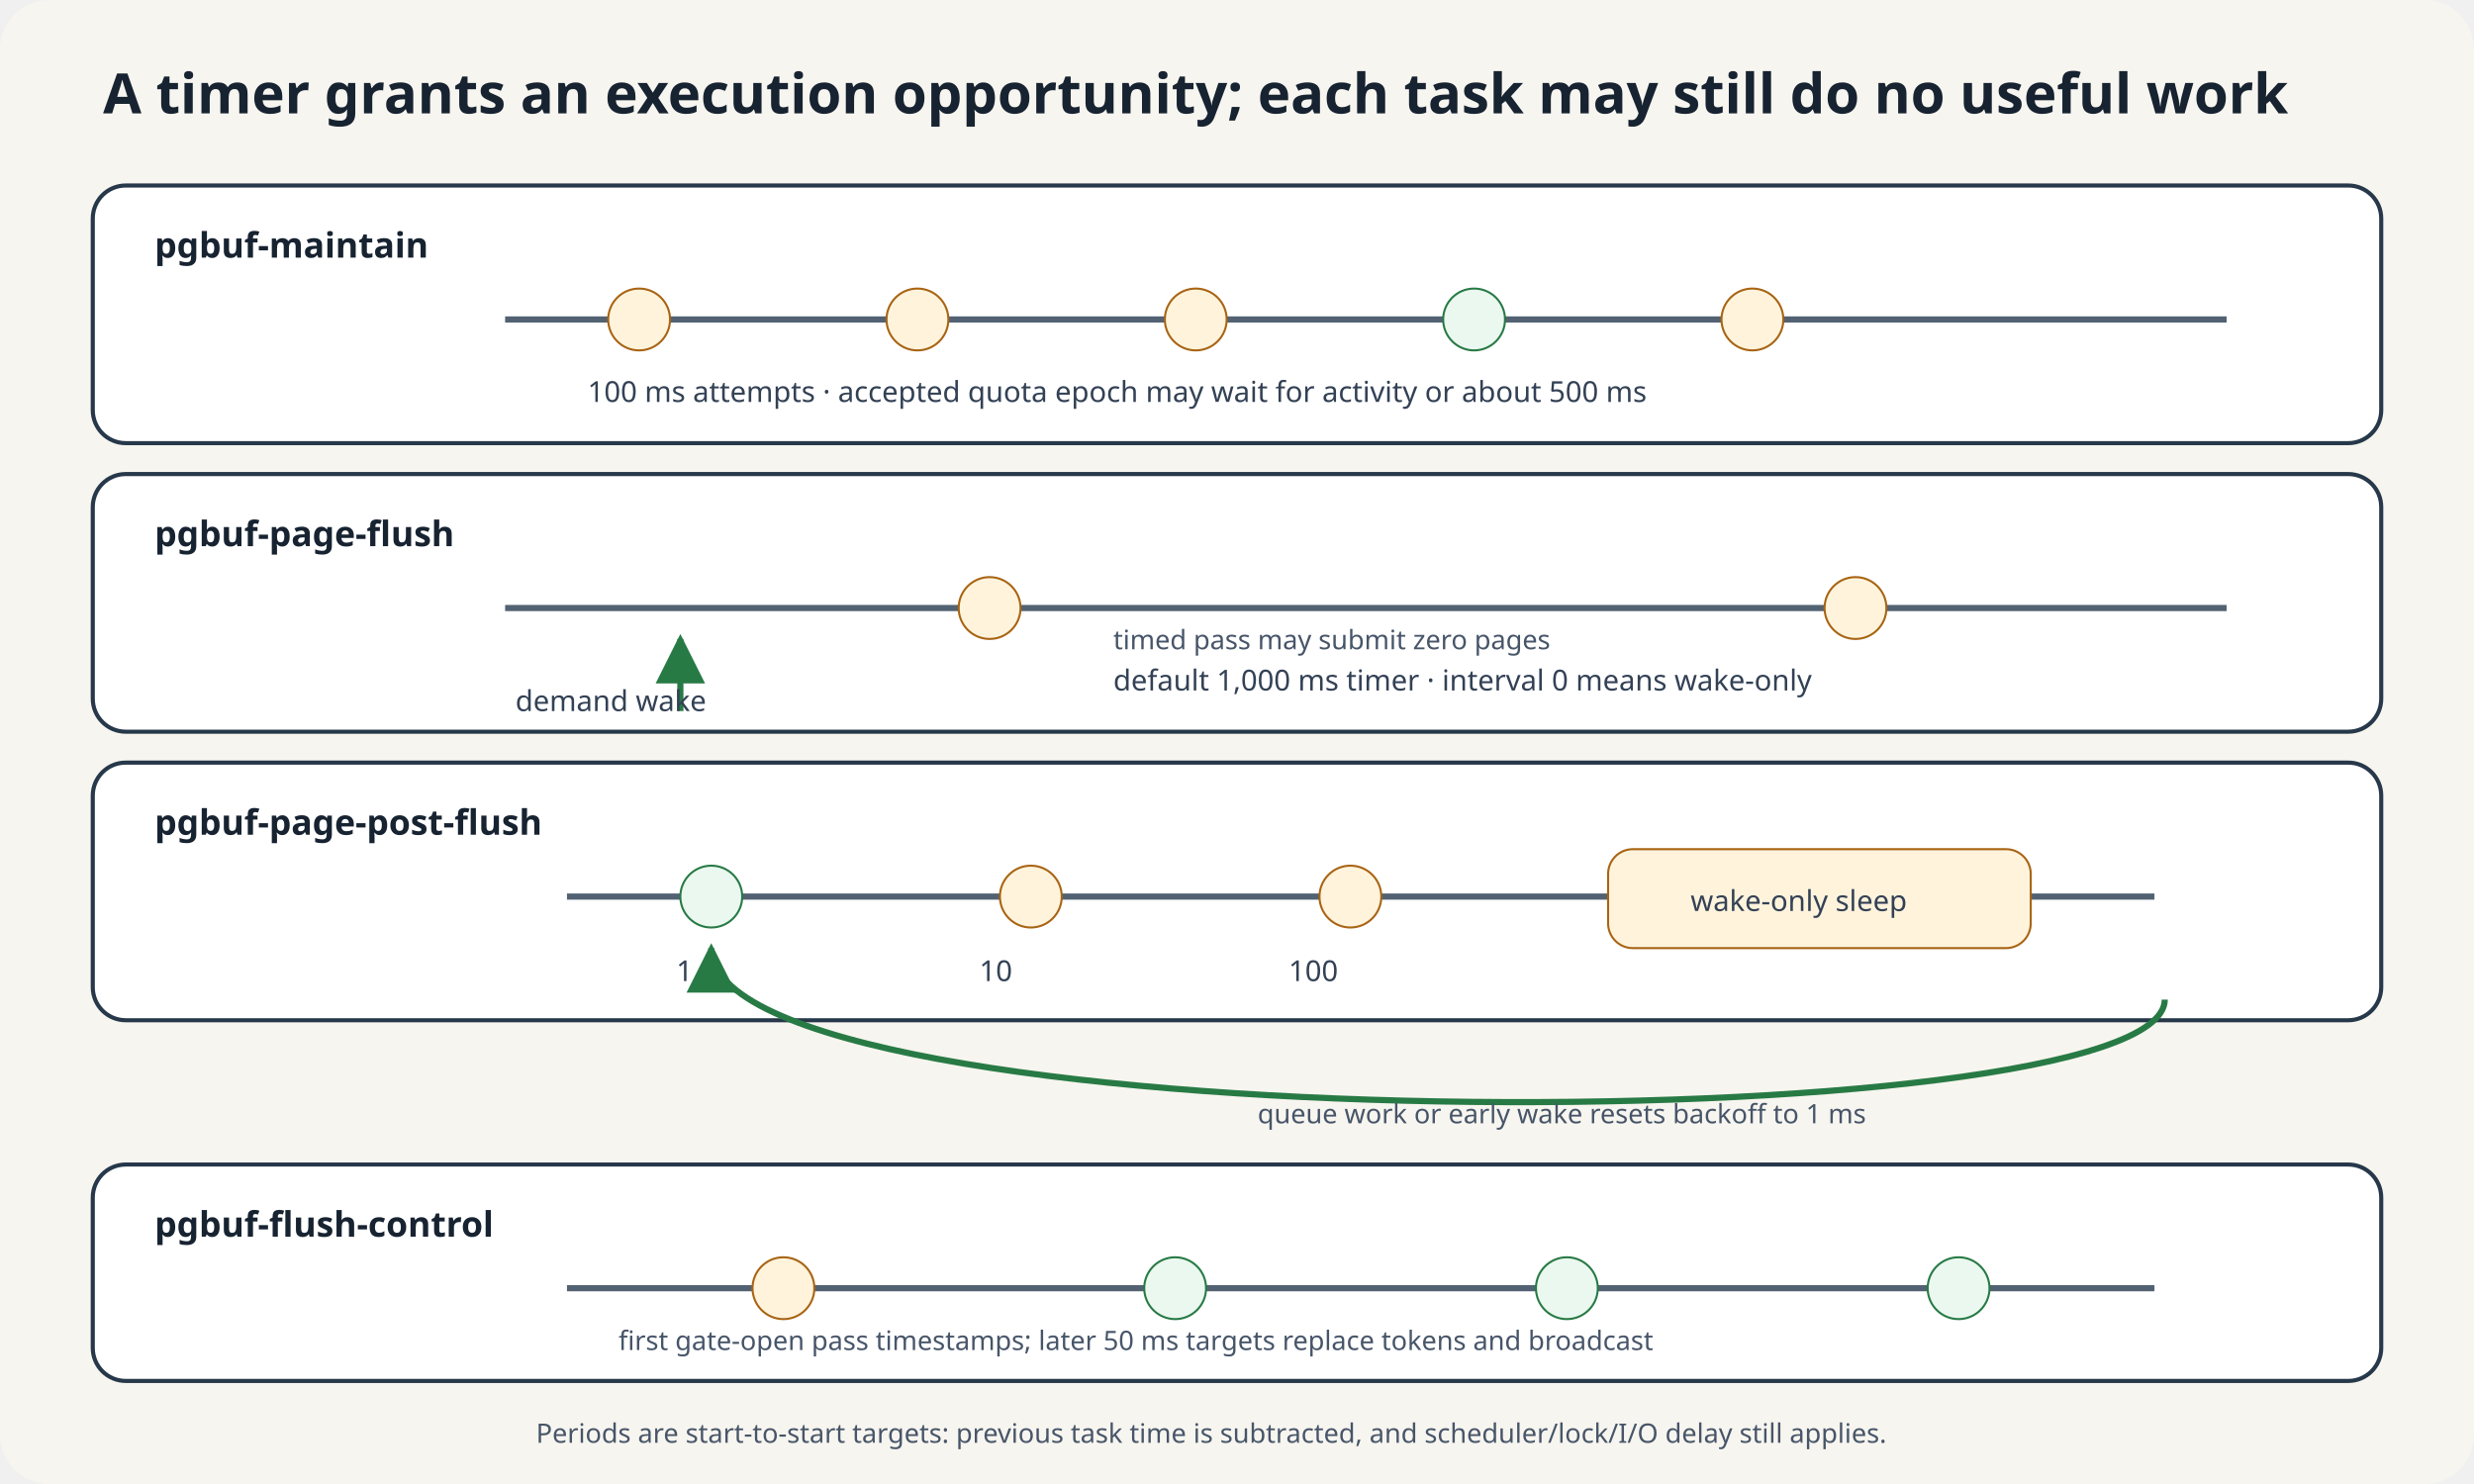
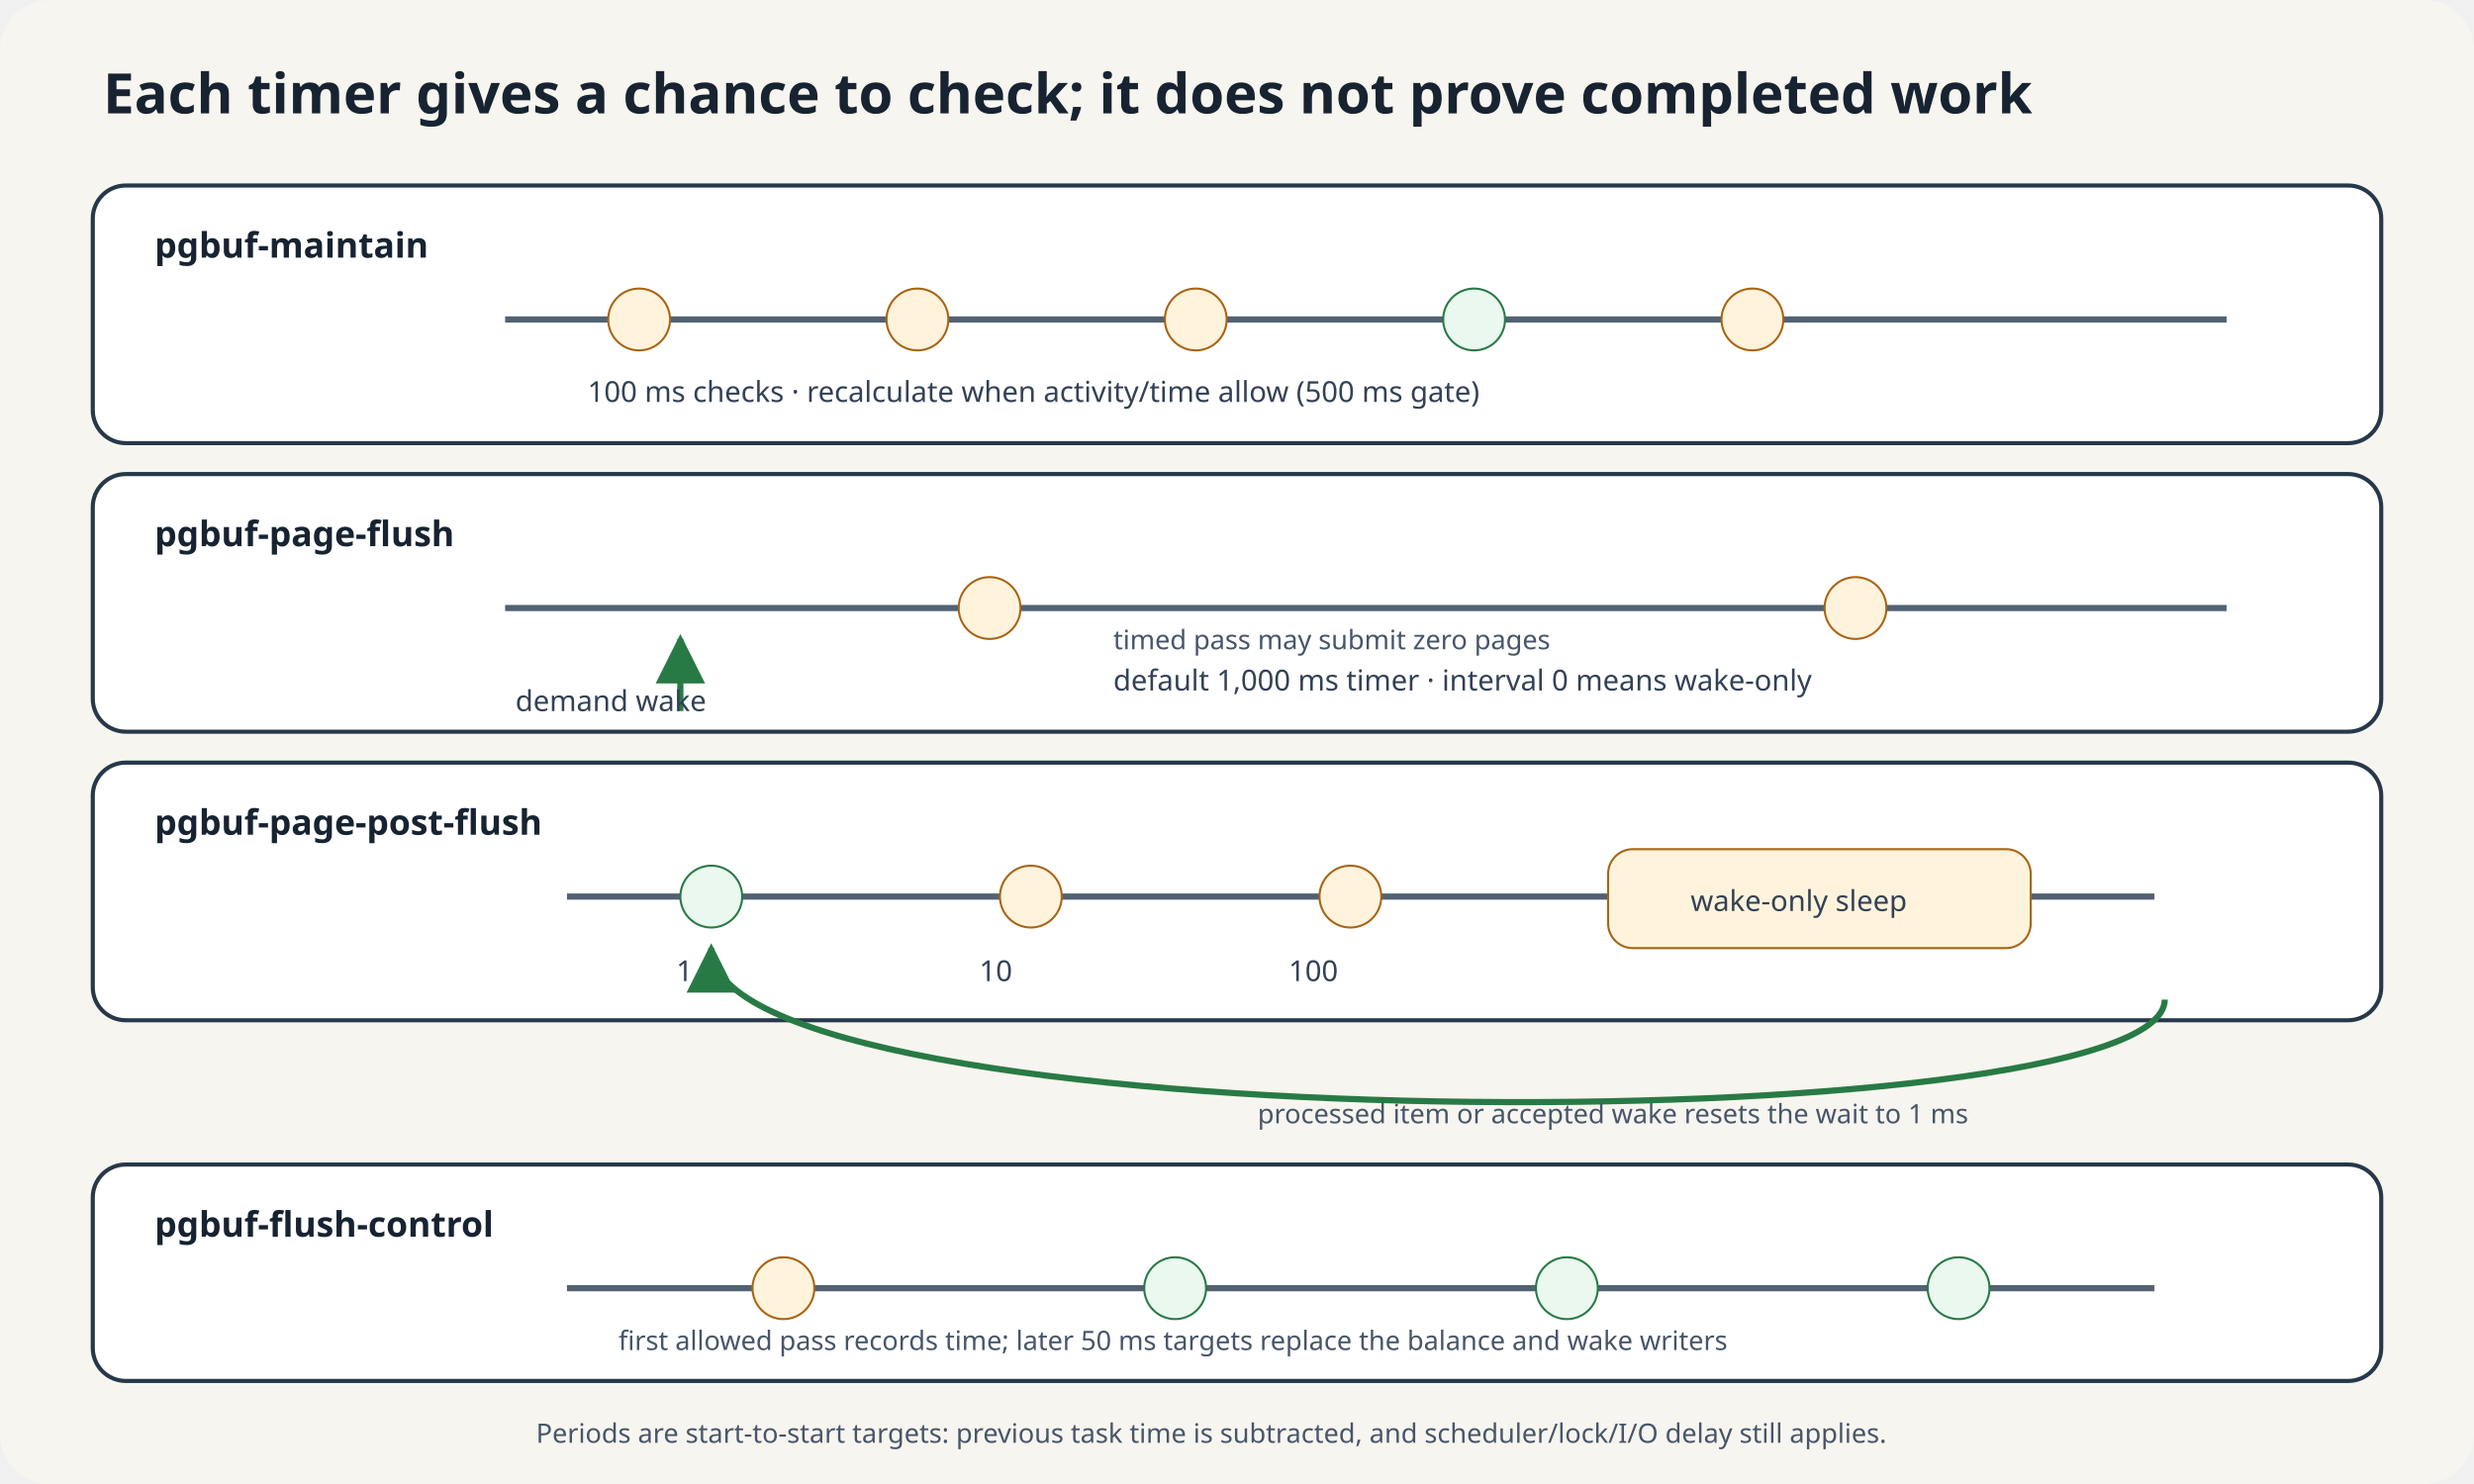
<svg xmlns="http://www.w3.org/2000/svg" viewBox="0 0 1200 720" role="img" aria-labelledby="title desc">
  <defs>
    <style>.bg{fill:#f7f5ef}.row{fill:#fff;stroke:#26384a;stroke-width:2}.blue{fill:#eaf3ff;stroke:#2563a8}.green{fill:#eaf8ef;stroke:#287a45}.orange{fill:#fff3dc;stroke:#a86413}.h{font:700 27px system-ui,sans-serif;fill:#172331}.t{font:700 17px system-ui,sans-serif;fill:#172331}.s{font:14px system-ui,sans-serif;fill:#334155}.tiny{font:13px system-ui,sans-serif;fill:#475569}.line{stroke:#526273;stroke-width:3;fill:none}.wake{stroke:#287a45;stroke-width:3;fill:none;marker-end:url(#m)}</style>
    <marker id="m" viewBox="0 0 10 10" refX="9" refY="5" markerWidth="8" markerHeight="8" orient="auto">
      <path d="M0 0l10 5-10 5z" fill="#287a45" />
    </marker>
  </defs>
  <rect class="bg" width="1200" height="720" rx="24" />
-   <text class="h" x="50" y="55">A timer grants an execution opportunity; each task may still do no useful work</text>
+   <text class="h" x="50" y="55">Each timer gives a chance to check; it does not prove completed work</text>
  <rect class="row" x="45" y="90" width="1110" height="125" rx="16" />
  <text class="t" x="75" y="125">pgbuf-maintain</text>
  <path class="line" d="M245 155h835" />
  <circle class="orange" cx="310" cy="155" r="15" />
  <circle class="orange" cx="445" cy="155" r="15" />
  <circle class="orange" cx="580" cy="155" r="15" />
  <circle class="green" cx="715" cy="155" r="15" />
  <circle class="orange" cx="850" cy="155" r="15" />
-   <text class="s" x="285" y="195">100 ms attempts · accepted quota epoch may wait for activity or about 500 ms</text>
+   <text class="s" x="285" y="195">100 ms checks · recalculate when activity/time allow (500 ms gate)</text>
  <rect class="row" x="45" y="230" width="1110" height="125" rx="16" />
  <text class="t" x="75" y="265">pgbuf-page-flush</text>
  <path class="line" d="M245 295h835" />
  <circle class="orange" cx="480" cy="295" r="15" />
  <circle class="orange" cx="900" cy="295" r="15" />
  <path class="wake" d="M330 345v-35" />
  <text class="s" x="250" y="345">demand wake</text>
  <text class="s" x="540" y="335">default 1,000 ms timer · interval 0 means wake-only</text>
  <text class="tiny" x="540" y="315">timed pass may submit zero pages</text>
  <rect class="row" x="45" y="370" width="1110" height="125" rx="16" />
  <text class="t" x="75" y="405">pgbuf-page-post-flush</text>
  <path class="line" d="M275 435h770" />
  <circle class="green" cx="345" cy="435" r="15" />
  <text class="s" x="328" y="476">1</text>
  <circle class="orange" cx="500" cy="435" r="15" />
  <text class="s" x="475" y="476">10</text>
  <circle class="orange" cx="655" cy="435" r="15" />
  <text class="s" x="625" y="476">100</text>
  <rect class="orange" x="780" y="412" width="205" height="48" rx="12" />
  <text class="s" x="820" y="442">wake-only sleep</text>
  <path class="wake" d="M1050 485c0 70-705 70-705-25" />
-   <text class="tiny" x="610" y="545">queue work or early wake resets backoff to 1 ms</text>
+   <text class="tiny" x="610" y="545">processed item or accepted wake resets the wait to 1 ms</text>
  <rect class="row" x="45" y="565" width="1110" height="105" rx="16" />
  <text class="t" x="75" y="600">pgbuf-flush-control</text>
  <path class="line" d="M275 625h770" />
  <circle class="orange" cx="380" cy="625" r="15" />
  <circle class="green" cx="570" cy="625" r="15" />
  <circle class="green" cx="760" cy="625" r="15" />
  <circle class="green" cx="950" cy="625" r="15" />
-   <text class="tiny" x="300" y="655">first gate-open pass timestamps; later 50 ms targets replace tokens and broadcast</text>
+   <text class="tiny" x="300" y="655">first allowed pass records time; later 50 ms targets replace the balance and wake writers</text>
  <text class="tiny" x="260" y="700">Periods are start-to-start targets: previous task time is subtracted, and scheduler/lock/I/O delay still applies.</text>
</svg>
